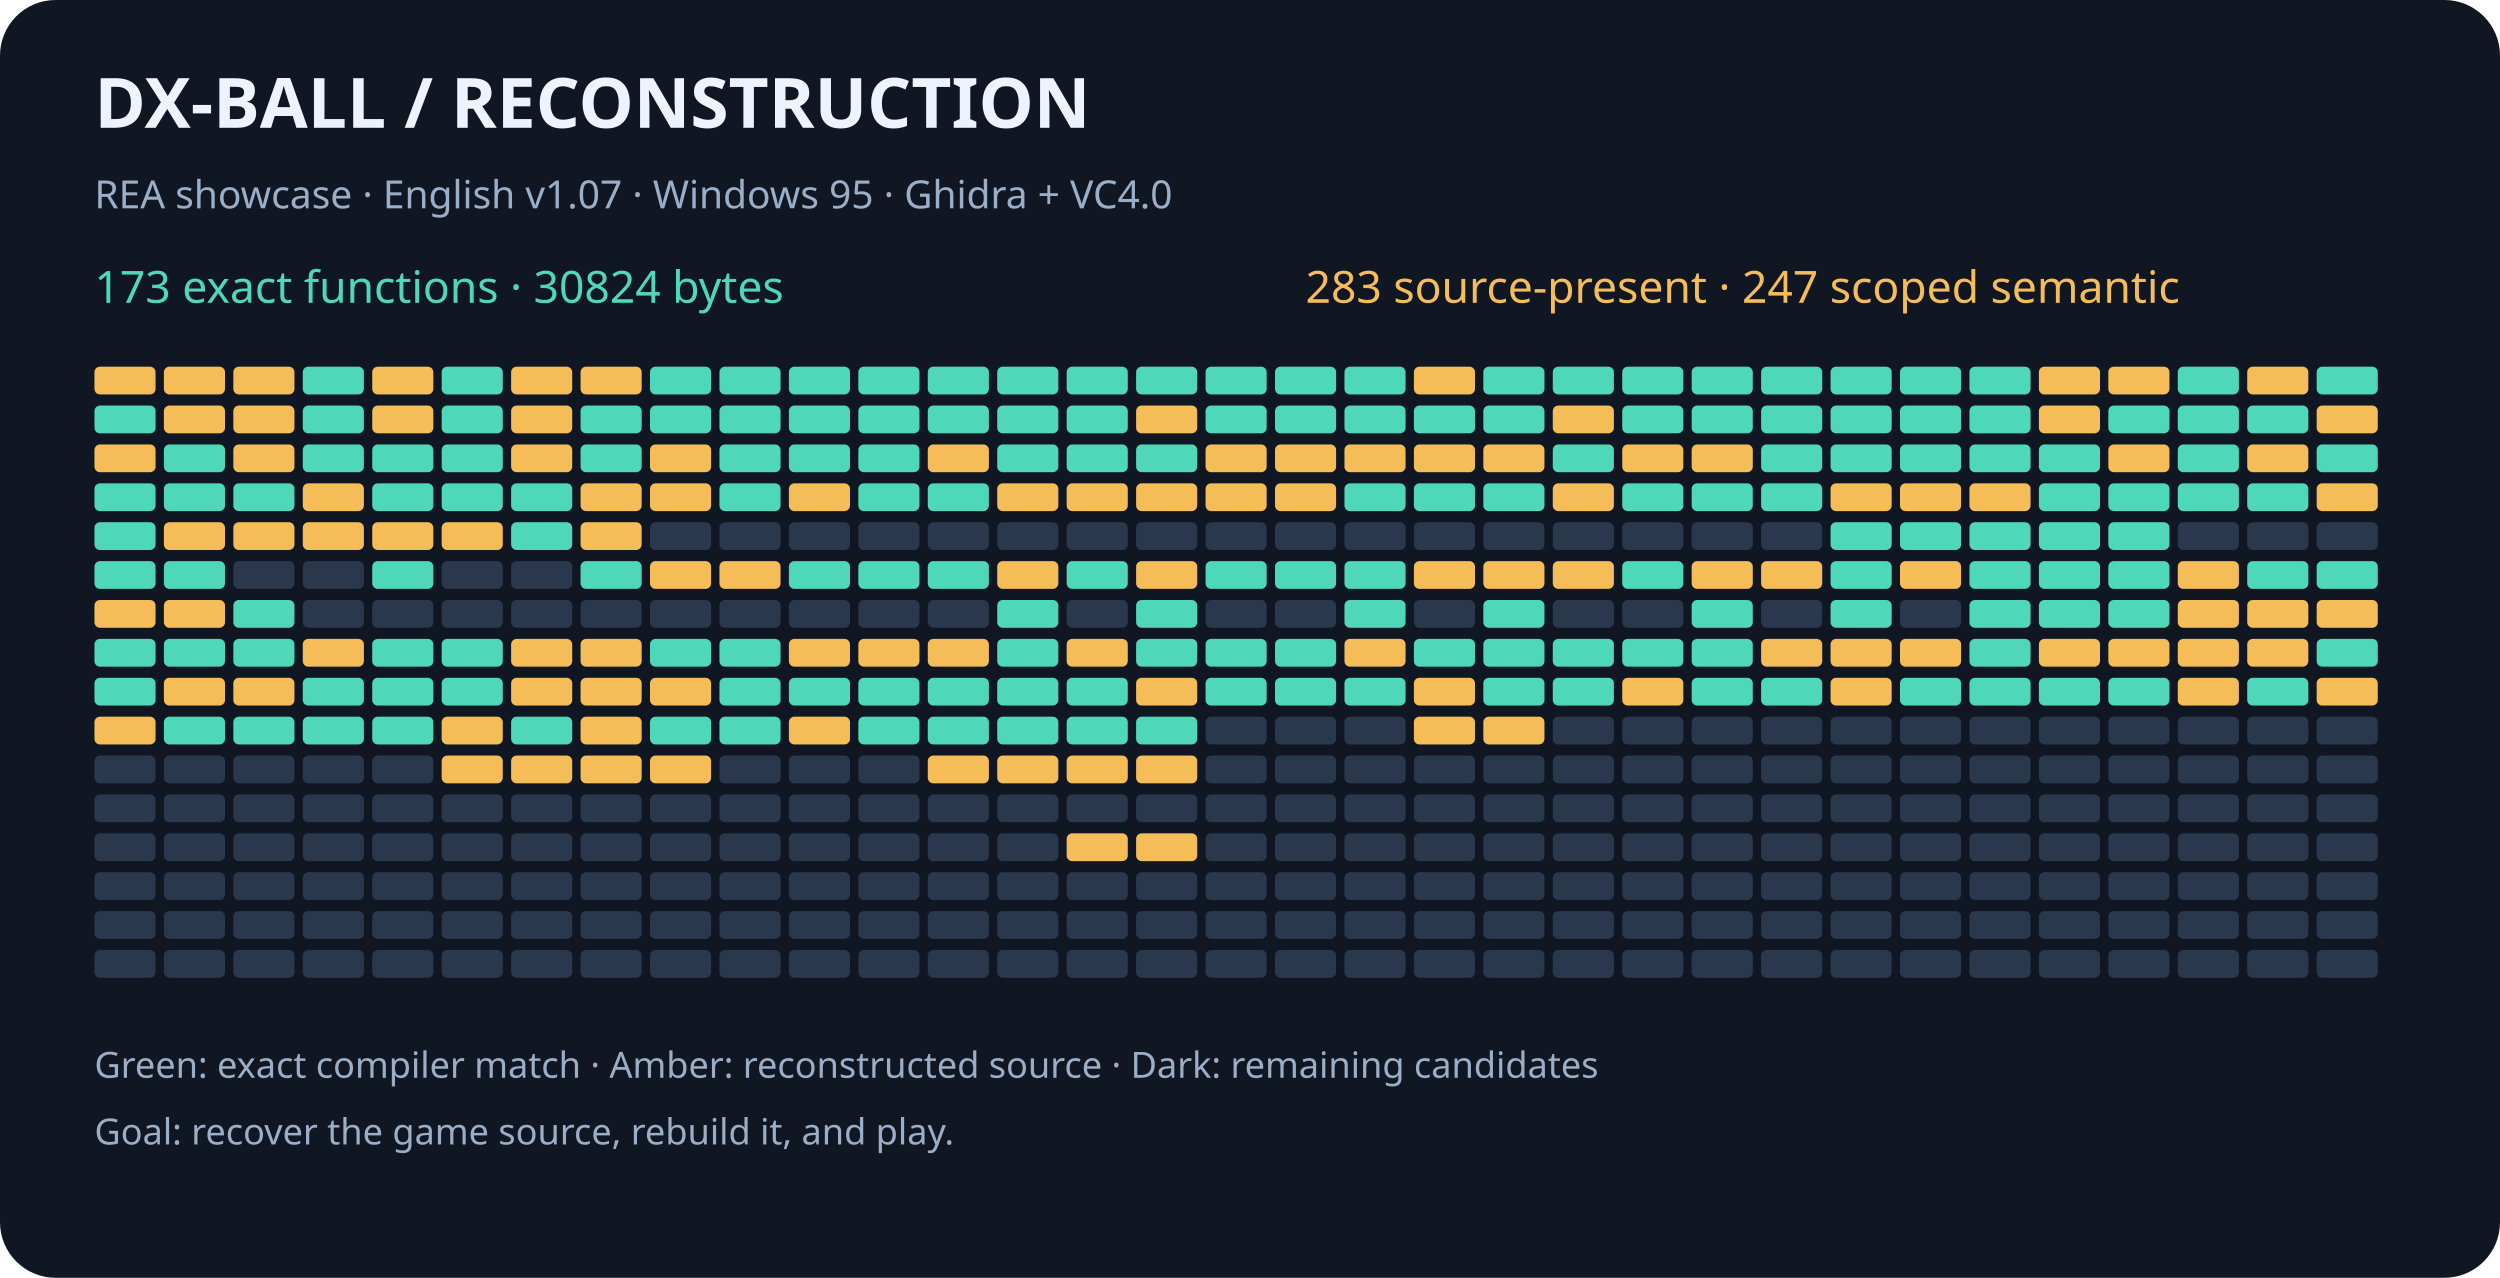
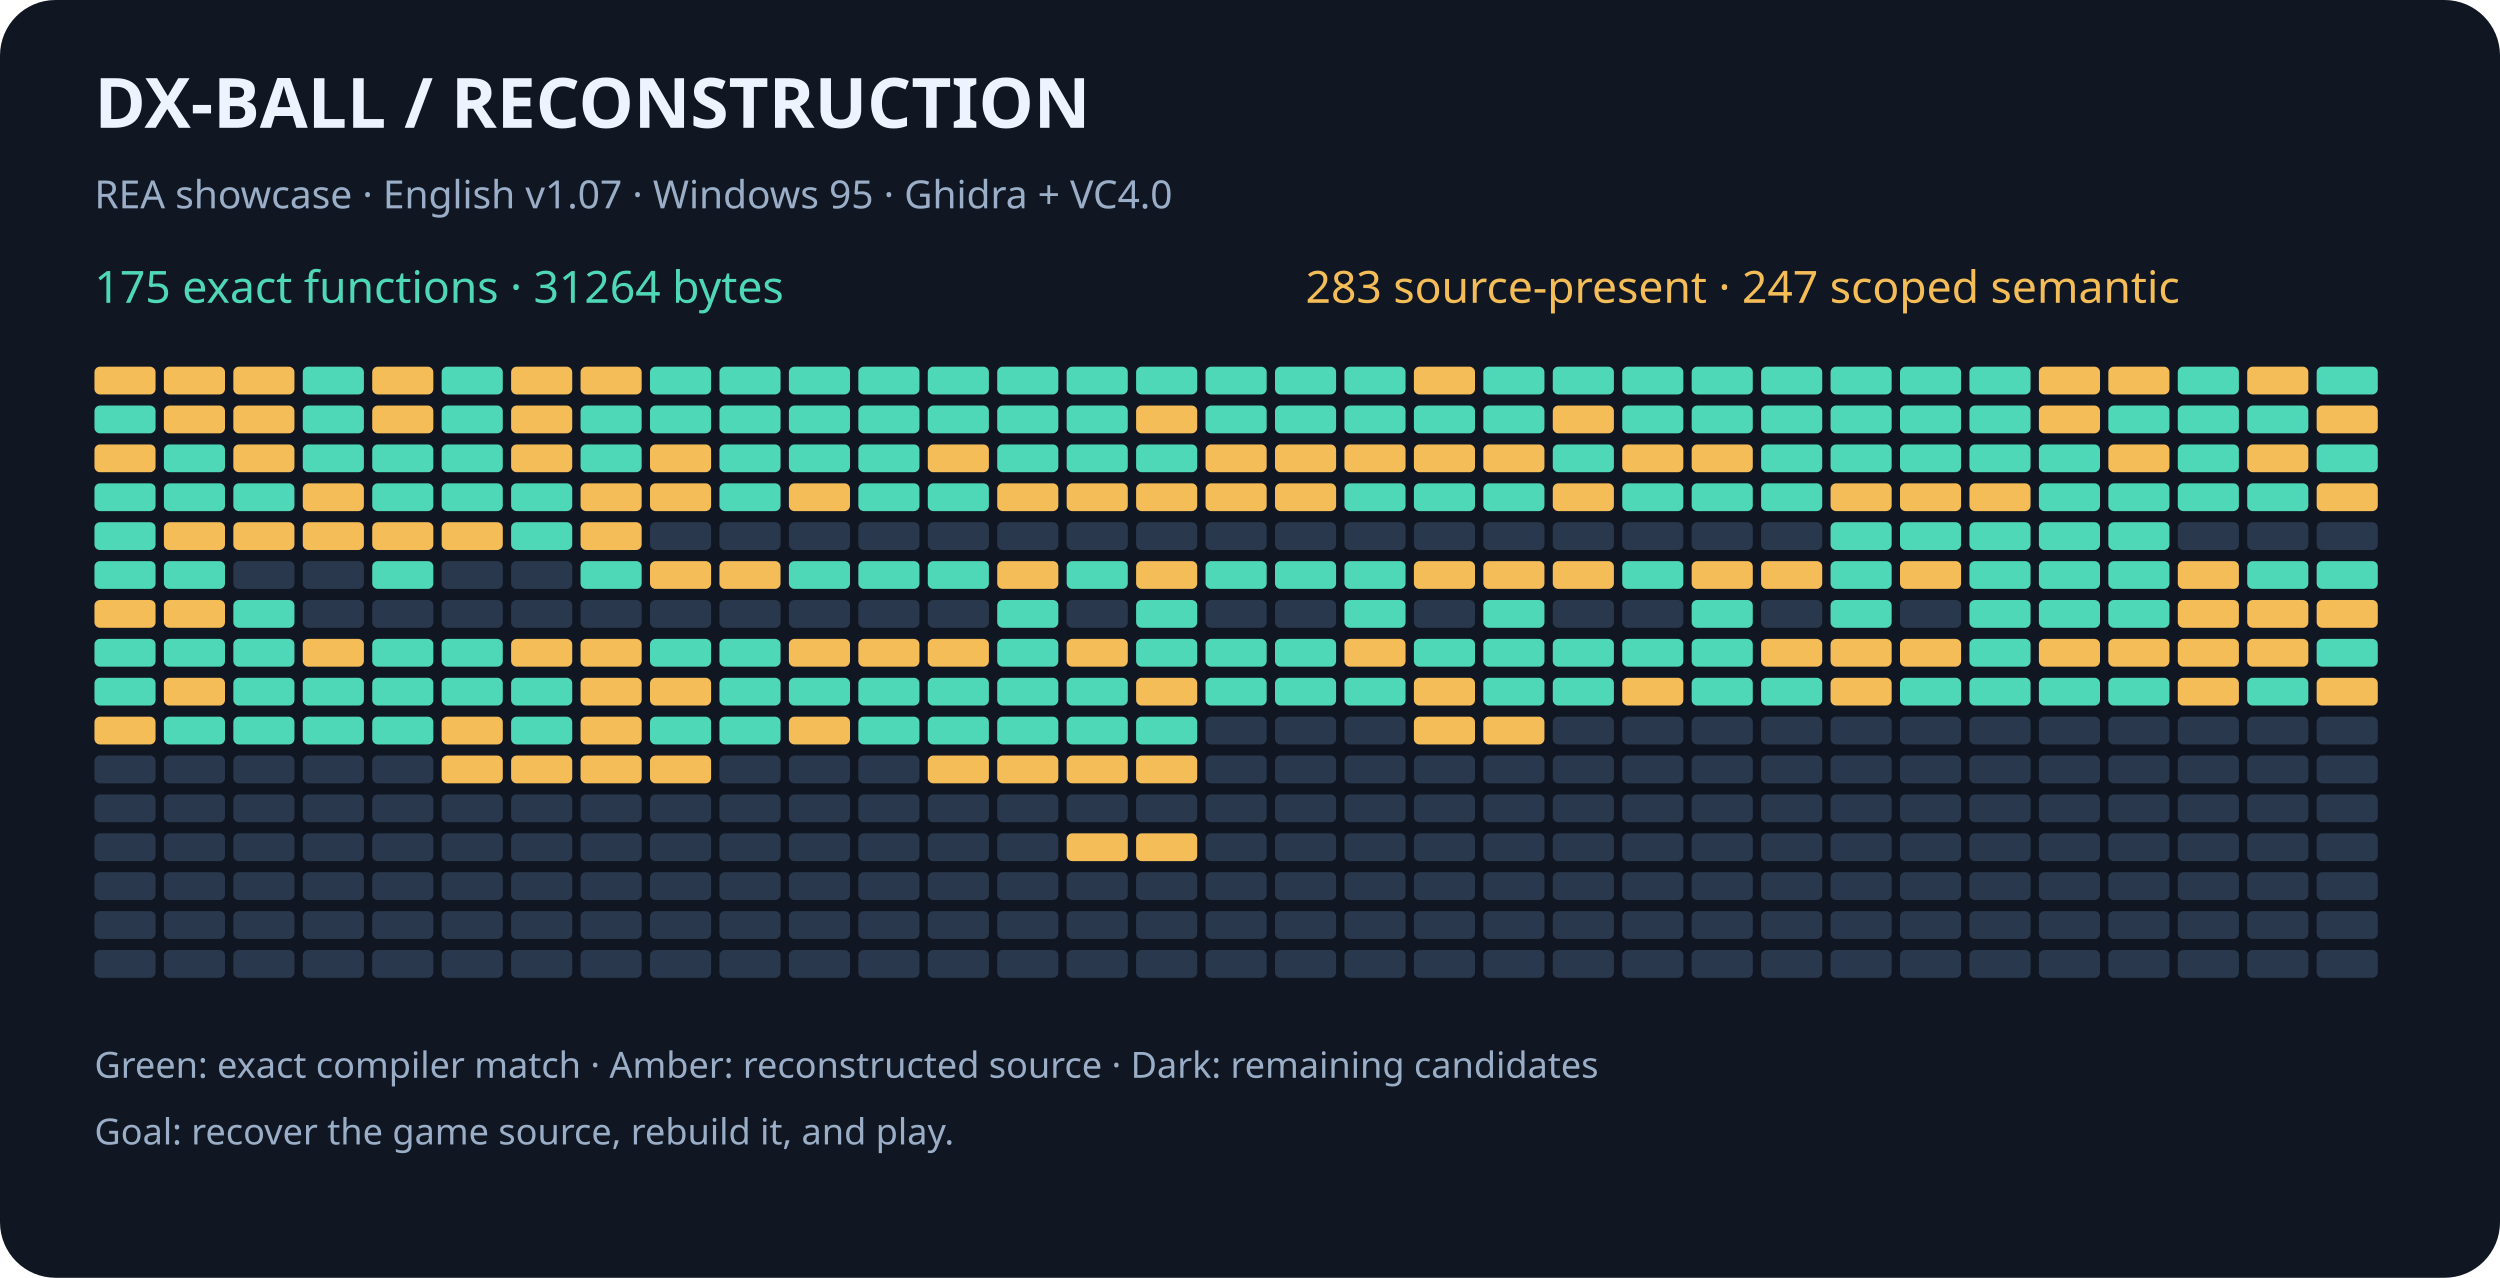
<svg xmlns="http://www.w3.org/2000/svg" width="900" height="460" viewBox="0 0 900 460" role="img" aria-labelledby="title desc">
  <rect width="900" height="460" rx="20" fill="#101722" />
  <g font-family="sans-serif">
    <text x="34" y="46" fill="#eef4ff" font-size="25" font-weight="bold">DX-BALL  /  RECONSTRUCTION</text>
    <text x="34" y="75" fill="#9baec8" font-size="14">REA showcase · English v1.07 · Windows 95 · Ghidra + VC4.0</text>
-     <text x="34" y="109" fill="#4ed8b7" font-size="16">173 exact functions · 30824 bytes</text>
+     <text x="34" y="109" fill="#4ed8b7" font-size="16">175 exact functions · 31264 bytes</text>
    <text x="470" y="109" fill="#f5bd57" font-size="16">283 source-present · 247 scoped semantic</text>
    <rect x="34" y="132" width="22" height="10" rx="2" fill="#f5bd57" />
    <rect x="59" y="132" width="22" height="10" rx="2" fill="#f5bd57" />
    <rect x="84" y="132" width="22" height="10" rx="2" fill="#f5bd57" />
    <rect x="109" y="132" width="22" height="10" rx="2" fill="#4ed8b7" />
    <rect x="134" y="132" width="22" height="10" rx="2" fill="#f5bd57" />
    <rect x="159" y="132" width="22" height="10" rx="2" fill="#4ed8b7" />
    <rect x="184" y="132" width="22" height="10" rx="2" fill="#f5bd57" />
    <rect x="209" y="132" width="22" height="10" rx="2" fill="#f5bd57" />
    <rect x="234" y="132" width="22" height="10" rx="2" fill="#4ed8b7" />
    <rect x="259" y="132" width="22" height="10" rx="2" fill="#4ed8b7" />
    <rect x="284" y="132" width="22" height="10" rx="2" fill="#4ed8b7" />
    <rect x="309" y="132" width="22" height="10" rx="2" fill="#4ed8b7" />
    <rect x="334" y="132" width="22" height="10" rx="2" fill="#4ed8b7" />
    <rect x="359" y="132" width="22" height="10" rx="2" fill="#4ed8b7" />
    <rect x="384" y="132" width="22" height="10" rx="2" fill="#4ed8b7" />
    <rect x="409" y="132" width="22" height="10" rx="2" fill="#4ed8b7" />
    <rect x="434" y="132" width="22" height="10" rx="2" fill="#4ed8b7" />
    <rect x="459" y="132" width="22" height="10" rx="2" fill="#4ed8b7" />
    <rect x="484" y="132" width="22" height="10" rx="2" fill="#4ed8b7" />
    <rect x="509" y="132" width="22" height="10" rx="2" fill="#f5bd57" />
    <rect x="534" y="132" width="22" height="10" rx="2" fill="#4ed8b7" />
    <rect x="559" y="132" width="22" height="10" rx="2" fill="#4ed8b7" />
    <rect x="584" y="132" width="22" height="10" rx="2" fill="#4ed8b7" />
    <rect x="609" y="132" width="22" height="10" rx="2" fill="#4ed8b7" />
    <rect x="634" y="132" width="22" height="10" rx="2" fill="#4ed8b7" />
    <rect x="659" y="132" width="22" height="10" rx="2" fill="#4ed8b7" />
    <rect x="684" y="132" width="22" height="10" rx="2" fill="#4ed8b7" />
    <rect x="709" y="132" width="22" height="10" rx="2" fill="#4ed8b7" />
    <rect x="734" y="132" width="22" height="10" rx="2" fill="#f5bd57" />
    <rect x="759" y="132" width="22" height="10" rx="2" fill="#f5bd57" />
    <rect x="784" y="132" width="22" height="10" rx="2" fill="#4ed8b7" />
    <rect x="809" y="132" width="22" height="10" rx="2" fill="#f5bd57" />
    <rect x="834" y="132" width="22" height="10" rx="2" fill="#4ed8b7" />
    <rect x="34" y="146" width="22" height="10" rx="2" fill="#4ed8b7" />
    <rect x="59" y="146" width="22" height="10" rx="2" fill="#f5bd57" />
    <rect x="84" y="146" width="22" height="10" rx="2" fill="#f5bd57" />
    <rect x="109" y="146" width="22" height="10" rx="2" fill="#4ed8b7" />
    <rect x="134" y="146" width="22" height="10" rx="2" fill="#f5bd57" />
    <rect x="159" y="146" width="22" height="10" rx="2" fill="#4ed8b7" />
    <rect x="184" y="146" width="22" height="10" rx="2" fill="#f5bd57" />
    <rect x="209" y="146" width="22" height="10" rx="2" fill="#4ed8b7" />
    <rect x="234" y="146" width="22" height="10" rx="2" fill="#4ed8b7" />
    <rect x="259" y="146" width="22" height="10" rx="2" fill="#4ed8b7" />
    <rect x="284" y="146" width="22" height="10" rx="2" fill="#4ed8b7" />
    <rect x="309" y="146" width="22" height="10" rx="2" fill="#4ed8b7" />
    <rect x="334" y="146" width="22" height="10" rx="2" fill="#4ed8b7" />
    <rect x="359" y="146" width="22" height="10" rx="2" fill="#4ed8b7" />
    <rect x="384" y="146" width="22" height="10" rx="2" fill="#4ed8b7" />
    <rect x="409" y="146" width="22" height="10" rx="2" fill="#f5bd57" />
    <rect x="434" y="146" width="22" height="10" rx="2" fill="#4ed8b7" />
    <rect x="459" y="146" width="22" height="10" rx="2" fill="#4ed8b7" />
    <rect x="484" y="146" width="22" height="10" rx="2" fill="#4ed8b7" />
    <rect x="509" y="146" width="22" height="10" rx="2" fill="#4ed8b7" />
    <rect x="534" y="146" width="22" height="10" rx="2" fill="#4ed8b7" />
    <rect x="559" y="146" width="22" height="10" rx="2" fill="#f5bd57" />
    <rect x="584" y="146" width="22" height="10" rx="2" fill="#4ed8b7" />
    <rect x="609" y="146" width="22" height="10" rx="2" fill="#4ed8b7" />
    <rect x="634" y="146" width="22" height="10" rx="2" fill="#4ed8b7" />
    <rect x="659" y="146" width="22" height="10" rx="2" fill="#4ed8b7" />
    <rect x="684" y="146" width="22" height="10" rx="2" fill="#4ed8b7" />
    <rect x="709" y="146" width="22" height="10" rx="2" fill="#4ed8b7" />
    <rect x="734" y="146" width="22" height="10" rx="2" fill="#f5bd57" />
    <rect x="759" y="146" width="22" height="10" rx="2" fill="#4ed8b7" />
    <rect x="784" y="146" width="22" height="10" rx="2" fill="#4ed8b7" />
    <rect x="809" y="146" width="22" height="10" rx="2" fill="#4ed8b7" />
    <rect x="834" y="146" width="22" height="10" rx="2" fill="#f5bd57" />
    <rect x="34" y="160" width="22" height="10" rx="2" fill="#f5bd57" />
    <rect x="59" y="160" width="22" height="10" rx="2" fill="#4ed8b7" />
    <rect x="84" y="160" width="22" height="10" rx="2" fill="#f5bd57" />
    <rect x="109" y="160" width="22" height="10" rx="2" fill="#4ed8b7" />
    <rect x="134" y="160" width="22" height="10" rx="2" fill="#4ed8b7" />
    <rect x="159" y="160" width="22" height="10" rx="2" fill="#4ed8b7" />
    <rect x="184" y="160" width="22" height="10" rx="2" fill="#f5bd57" />
    <rect x="209" y="160" width="22" height="10" rx="2" fill="#4ed8b7" />
    <rect x="234" y="160" width="22" height="10" rx="2" fill="#f5bd57" />
    <rect x="259" y="160" width="22" height="10" rx="2" fill="#4ed8b7" />
    <rect x="284" y="160" width="22" height="10" rx="2" fill="#4ed8b7" />
    <rect x="309" y="160" width="22" height="10" rx="2" fill="#4ed8b7" />
    <rect x="334" y="160" width="22" height="10" rx="2" fill="#f5bd57" />
    <rect x="359" y="160" width="22" height="10" rx="2" fill="#4ed8b7" />
    <rect x="384" y="160" width="22" height="10" rx="2" fill="#4ed8b7" />
    <rect x="409" y="160" width="22" height="10" rx="2" fill="#4ed8b7" />
    <rect x="434" y="160" width="22" height="10" rx="2" fill="#f5bd57" />
    <rect x="459" y="160" width="22" height="10" rx="2" fill="#f5bd57" />
    <rect x="484" y="160" width="22" height="10" rx="2" fill="#f5bd57" />
    <rect x="509" y="160" width="22" height="10" rx="2" fill="#f5bd57" />
    <rect x="534" y="160" width="22" height="10" rx="2" fill="#f5bd57" />
    <rect x="559" y="160" width="22" height="10" rx="2" fill="#4ed8b7" />
    <rect x="584" y="160" width="22" height="10" rx="2" fill="#f5bd57" />
    <rect x="609" y="160" width="22" height="10" rx="2" fill="#f5bd57" />
    <rect x="634" y="160" width="22" height="10" rx="2" fill="#4ed8b7" />
    <rect x="659" y="160" width="22" height="10" rx="2" fill="#4ed8b7" />
    <rect x="684" y="160" width="22" height="10" rx="2" fill="#4ed8b7" />
    <rect x="709" y="160" width="22" height="10" rx="2" fill="#4ed8b7" />
    <rect x="734" y="160" width="22" height="10" rx="2" fill="#4ed8b7" />
    <rect x="759" y="160" width="22" height="10" rx="2" fill="#f5bd57" />
    <rect x="784" y="160" width="22" height="10" rx="2" fill="#4ed8b7" />
    <rect x="809" y="160" width="22" height="10" rx="2" fill="#f5bd57" />
    <rect x="834" y="160" width="22" height="10" rx="2" fill="#4ed8b7" />
    <rect x="34" y="174" width="22" height="10" rx="2" fill="#4ed8b7" />
    <rect x="59" y="174" width="22" height="10" rx="2" fill="#4ed8b7" />
    <rect x="84" y="174" width="22" height="10" rx="2" fill="#4ed8b7" />
    <rect x="109" y="174" width="22" height="10" rx="2" fill="#f5bd57" />
    <rect x="134" y="174" width="22" height="10" rx="2" fill="#4ed8b7" />
    <rect x="159" y="174" width="22" height="10" rx="2" fill="#4ed8b7" />
    <rect x="184" y="174" width="22" height="10" rx="2" fill="#4ed8b7" />
    <rect x="209" y="174" width="22" height="10" rx="2" fill="#f5bd57" />
    <rect x="234" y="174" width="22" height="10" rx="2" fill="#f5bd57" />
    <rect x="259" y="174" width="22" height="10" rx="2" fill="#4ed8b7" />
    <rect x="284" y="174" width="22" height="10" rx="2" fill="#f5bd57" />
    <rect x="309" y="174" width="22" height="10" rx="2" fill="#4ed8b7" />
    <rect x="334" y="174" width="22" height="10" rx="2" fill="#4ed8b7" />
    <rect x="359" y="174" width="22" height="10" rx="2" fill="#f5bd57" />
    <rect x="384" y="174" width="22" height="10" rx="2" fill="#f5bd57" />
    <rect x="409" y="174" width="22" height="10" rx="2" fill="#f5bd57" />
    <rect x="434" y="174" width="22" height="10" rx="2" fill="#f5bd57" />
    <rect x="459" y="174" width="22" height="10" rx="2" fill="#f5bd57" />
    <rect x="484" y="174" width="22" height="10" rx="2" fill="#4ed8b7" />
    <rect x="509" y="174" width="22" height="10" rx="2" fill="#4ed8b7" />
    <rect x="534" y="174" width="22" height="10" rx="2" fill="#4ed8b7" />
    <rect x="559" y="174" width="22" height="10" rx="2" fill="#f5bd57" />
    <rect x="584" y="174" width="22" height="10" rx="2" fill="#4ed8b7" />
    <rect x="609" y="174" width="22" height="10" rx="2" fill="#4ed8b7" />
    <rect x="634" y="174" width="22" height="10" rx="2" fill="#4ed8b7" />
    <rect x="659" y="174" width="22" height="10" rx="2" fill="#f5bd57" />
    <rect x="684" y="174" width="22" height="10" rx="2" fill="#f5bd57" />
    <rect x="709" y="174" width="22" height="10" rx="2" fill="#f5bd57" />
    <rect x="734" y="174" width="22" height="10" rx="2" fill="#4ed8b7" />
    <rect x="759" y="174" width="22" height="10" rx="2" fill="#4ed8b7" />
    <rect x="784" y="174" width="22" height="10" rx="2" fill="#4ed8b7" />
    <rect x="809" y="174" width="22" height="10" rx="2" fill="#4ed8b7" />
    <rect x="834" y="174" width="22" height="10" rx="2" fill="#f5bd57" />
    <rect x="34" y="188" width="22" height="10" rx="2" fill="#4ed8b7" />
    <rect x="59" y="188" width="22" height="10" rx="2" fill="#f5bd57" />
    <rect x="84" y="188" width="22" height="10" rx="2" fill="#f5bd57" />
    <rect x="109" y="188" width="22" height="10" rx="2" fill="#f5bd57" />
    <rect x="134" y="188" width="22" height="10" rx="2" fill="#f5bd57" />
    <rect x="159" y="188" width="22" height="10" rx="2" fill="#f5bd57" />
    <rect x="184" y="188" width="22" height="10" rx="2" fill="#4ed8b7" />
    <rect x="209" y="188" width="22" height="10" rx="2" fill="#f5bd57" />
    <rect x="234" y="188" width="22" height="10" rx="2" fill="#29384c" />
    <rect x="259" y="188" width="22" height="10" rx="2" fill="#29384c" />
    <rect x="284" y="188" width="22" height="10" rx="2" fill="#29384c" />
    <rect x="309" y="188" width="22" height="10" rx="2" fill="#29384c" />
    <rect x="334" y="188" width="22" height="10" rx="2" fill="#29384c" />
    <rect x="359" y="188" width="22" height="10" rx="2" fill="#29384c" />
    <rect x="384" y="188" width="22" height="10" rx="2" fill="#29384c" />
    <rect x="409" y="188" width="22" height="10" rx="2" fill="#29384c" />
    <rect x="434" y="188" width="22" height="10" rx="2" fill="#29384c" />
    <rect x="459" y="188" width="22" height="10" rx="2" fill="#29384c" />
    <rect x="484" y="188" width="22" height="10" rx="2" fill="#29384c" />
    <rect x="509" y="188" width="22" height="10" rx="2" fill="#29384c" />
    <rect x="534" y="188" width="22" height="10" rx="2" fill="#29384c" />
    <rect x="559" y="188" width="22" height="10" rx="2" fill="#29384c" />
    <rect x="584" y="188" width="22" height="10" rx="2" fill="#29384c" />
    <rect x="609" y="188" width="22" height="10" rx="2" fill="#29384c" />
    <rect x="634" y="188" width="22" height="10" rx="2" fill="#29384c" />
    <rect x="659" y="188" width="22" height="10" rx="2" fill="#4ed8b7" />
    <rect x="684" y="188" width="22" height="10" rx="2" fill="#4ed8b7" />
    <rect x="709" y="188" width="22" height="10" rx="2" fill="#4ed8b7" />
    <rect x="734" y="188" width="22" height="10" rx="2" fill="#4ed8b7" />
    <rect x="759" y="188" width="22" height="10" rx="2" fill="#4ed8b7" />
    <rect x="784" y="188" width="22" height="10" rx="2" fill="#29384c" />
    <rect x="809" y="188" width="22" height="10" rx="2" fill="#29384c" />
    <rect x="834" y="188" width="22" height="10" rx="2" fill="#29384c" />
    <rect x="34" y="202" width="22" height="10" rx="2" fill="#4ed8b7" />
    <rect x="59" y="202" width="22" height="10" rx="2" fill="#4ed8b7" />
    <rect x="84" y="202" width="22" height="10" rx="2" fill="#29384c" />
    <rect x="109" y="202" width="22" height="10" rx="2" fill="#29384c" />
    <rect x="134" y="202" width="22" height="10" rx="2" fill="#4ed8b7" />
    <rect x="159" y="202" width="22" height="10" rx="2" fill="#29384c" />
    <rect x="184" y="202" width="22" height="10" rx="2" fill="#29384c" />
    <rect x="209" y="202" width="22" height="10" rx="2" fill="#4ed8b7" />
    <rect x="234" y="202" width="22" height="10" rx="2" fill="#f5bd57" />
    <rect x="259" y="202" width="22" height="10" rx="2" fill="#f5bd57" />
    <rect x="284" y="202" width="22" height="10" rx="2" fill="#4ed8b7" />
    <rect x="309" y="202" width="22" height="10" rx="2" fill="#4ed8b7" />
    <rect x="334" y="202" width="22" height="10" rx="2" fill="#4ed8b7" />
    <rect x="359" y="202" width="22" height="10" rx="2" fill="#f5bd57" />
    <rect x="384" y="202" width="22" height="10" rx="2" fill="#4ed8b7" />
    <rect x="409" y="202" width="22" height="10" rx="2" fill="#f5bd57" />
    <rect x="434" y="202" width="22" height="10" rx="2" fill="#4ed8b7" />
    <rect x="459" y="202" width="22" height="10" rx="2" fill="#4ed8b7" />
    <rect x="484" y="202" width="22" height="10" rx="2" fill="#4ed8b7" />
    <rect x="509" y="202" width="22" height="10" rx="2" fill="#f5bd57" />
    <rect x="534" y="202" width="22" height="10" rx="2" fill="#f5bd57" />
    <rect x="559" y="202" width="22" height="10" rx="2" fill="#f5bd57" />
    <rect x="584" y="202" width="22" height="10" rx="2" fill="#4ed8b7" />
    <rect x="609" y="202" width="22" height="10" rx="2" fill="#f5bd57" />
    <rect x="634" y="202" width="22" height="10" rx="2" fill="#f5bd57" />
    <rect x="659" y="202" width="22" height="10" rx="2" fill="#4ed8b7" />
    <rect x="684" y="202" width="22" height="10" rx="2" fill="#f5bd57" />
    <rect x="709" y="202" width="22" height="10" rx="2" fill="#4ed8b7" />
    <rect x="734" y="202" width="22" height="10" rx="2" fill="#4ed8b7" />
    <rect x="759" y="202" width="22" height="10" rx="2" fill="#4ed8b7" />
    <rect x="784" y="202" width="22" height="10" rx="2" fill="#f5bd57" />
    <rect x="809" y="202" width="22" height="10" rx="2" fill="#4ed8b7" />
    <rect x="834" y="202" width="22" height="10" rx="2" fill="#4ed8b7" />
    <rect x="34" y="216" width="22" height="10" rx="2" fill="#f5bd57" />
    <rect x="59" y="216" width="22" height="10" rx="2" fill="#f5bd57" />
    <rect x="84" y="216" width="22" height="10" rx="2" fill="#4ed8b7" />
    <rect x="109" y="216" width="22" height="10" rx="2" fill="#29384c" />
    <rect x="134" y="216" width="22" height="10" rx="2" fill="#29384c" />
    <rect x="159" y="216" width="22" height="10" rx="2" fill="#29384c" />
    <rect x="184" y="216" width="22" height="10" rx="2" fill="#29384c" />
    <rect x="209" y="216" width="22" height="10" rx="2" fill="#29384c" />
    <rect x="234" y="216" width="22" height="10" rx="2" fill="#29384c" />
    <rect x="259" y="216" width="22" height="10" rx="2" fill="#29384c" />
    <rect x="284" y="216" width="22" height="10" rx="2" fill="#29384c" />
    <rect x="309" y="216" width="22" height="10" rx="2" fill="#29384c" />
    <rect x="334" y="216" width="22" height="10" rx="2" fill="#29384c" />
    <rect x="359" y="216" width="22" height="10" rx="2" fill="#4ed8b7" />
    <rect x="384" y="216" width="22" height="10" rx="2" fill="#29384c" />
    <rect x="409" y="216" width="22" height="10" rx="2" fill="#4ed8b7" />
    <rect x="434" y="216" width="22" height="10" rx="2" fill="#29384c" />
    <rect x="459" y="216" width="22" height="10" rx="2" fill="#29384c" />
    <rect x="484" y="216" width="22" height="10" rx="2" fill="#4ed8b7" />
    <rect x="509" y="216" width="22" height="10" rx="2" fill="#29384c" />
    <rect x="534" y="216" width="22" height="10" rx="2" fill="#4ed8b7" />
    <rect x="559" y="216" width="22" height="10" rx="2" fill="#29384c" />
    <rect x="584" y="216" width="22" height="10" rx="2" fill="#29384c" />
    <rect x="609" y="216" width="22" height="10" rx="2" fill="#4ed8b7" />
    <rect x="634" y="216" width="22" height="10" rx="2" fill="#29384c" />
    <rect x="659" y="216" width="22" height="10" rx="2" fill="#4ed8b7" />
    <rect x="684" y="216" width="22" height="10" rx="2" fill="#29384c" />
    <rect x="709" y="216" width="22" height="10" rx="2" fill="#4ed8b7" />
    <rect x="734" y="216" width="22" height="10" rx="2" fill="#4ed8b7" />
    <rect x="759" y="216" width="22" height="10" rx="2" fill="#4ed8b7" />
    <rect x="784" y="216" width="22" height="10" rx="2" fill="#f5bd57" />
    <rect x="809" y="216" width="22" height="10" rx="2" fill="#f5bd57" />
    <rect x="834" y="216" width="22" height="10" rx="2" fill="#f5bd57" />
    <rect x="34" y="230" width="22" height="10" rx="2" fill="#4ed8b7" />
    <rect x="59" y="230" width="22" height="10" rx="2" fill="#4ed8b7" />
    <rect x="84" y="230" width="22" height="10" rx="2" fill="#4ed8b7" />
    <rect x="109" y="230" width="22" height="10" rx="2" fill="#f5bd57" />
    <rect x="134" y="230" width="22" height="10" rx="2" fill="#4ed8b7" />
    <rect x="159" y="230" width="22" height="10" rx="2" fill="#4ed8b7" />
    <rect x="184" y="230" width="22" height="10" rx="2" fill="#f5bd57" />
    <rect x="209" y="230" width="22" height="10" rx="2" fill="#f5bd57" />
    <rect x="234" y="230" width="22" height="10" rx="2" fill="#4ed8b7" />
    <rect x="259" y="230" width="22" height="10" rx="2" fill="#4ed8b7" />
    <rect x="284" y="230" width="22" height="10" rx="2" fill="#f5bd57" />
    <rect x="309" y="230" width="22" height="10" rx="2" fill="#f5bd57" />
    <rect x="334" y="230" width="22" height="10" rx="2" fill="#f5bd57" />
    <rect x="359" y="230" width="22" height="10" rx="2" fill="#4ed8b7" />
    <rect x="384" y="230" width="22" height="10" rx="2" fill="#f5bd57" />
    <rect x="409" y="230" width="22" height="10" rx="2" fill="#4ed8b7" />
    <rect x="434" y="230" width="22" height="10" rx="2" fill="#4ed8b7" />
    <rect x="459" y="230" width="22" height="10" rx="2" fill="#4ed8b7" />
    <rect x="484" y="230" width="22" height="10" rx="2" fill="#f5bd57" />
    <rect x="509" y="230" width="22" height="10" rx="2" fill="#4ed8b7" />
    <rect x="534" y="230" width="22" height="10" rx="2" fill="#4ed8b7" />
    <rect x="559" y="230" width="22" height="10" rx="2" fill="#4ed8b7" />
    <rect x="584" y="230" width="22" height="10" rx="2" fill="#4ed8b7" />
    <rect x="609" y="230" width="22" height="10" rx="2" fill="#4ed8b7" />
    <rect x="634" y="230" width="22" height="10" rx="2" fill="#f5bd57" />
    <rect x="659" y="230" width="22" height="10" rx="2" fill="#f5bd57" />
    <rect x="684" y="230" width="22" height="10" rx="2" fill="#f5bd57" />
    <rect x="709" y="230" width="22" height="10" rx="2" fill="#4ed8b7" />
    <rect x="734" y="230" width="22" height="10" rx="2" fill="#f5bd57" />
    <rect x="759" y="230" width="22" height="10" rx="2" fill="#f5bd57" />
    <rect x="784" y="230" width="22" height="10" rx="2" fill="#f5bd57" />
    <rect x="809" y="230" width="22" height="10" rx="2" fill="#f5bd57" />
    <rect x="834" y="230" width="22" height="10" rx="2" fill="#4ed8b7" />
    <rect x="34" y="244" width="22" height="10" rx="2" fill="#4ed8b7" />
    <rect x="59" y="244" width="22" height="10" rx="2" fill="#f5bd57" />
-     <rect x="84" y="244" width="22" height="10" rx="2" fill="#f5bd57" />
+     <rect x="84" y="244" width="22" height="10" rx="2" fill="#4ed8b7" />
    <rect x="109" y="244" width="22" height="10" rx="2" fill="#4ed8b7" />
    <rect x="134" y="244" width="22" height="10" rx="2" fill="#4ed8b7" />
    <rect x="159" y="244" width="22" height="10" rx="2" fill="#4ed8b7" />
-     <rect x="184" y="244" width="22" height="10" rx="2" fill="#f5bd57" />
+     <rect x="184" y="244" width="22" height="10" rx="2" fill="#4ed8b7" />
    <rect x="209" y="244" width="22" height="10" rx="2" fill="#f5bd57" />
    <rect x="234" y="244" width="22" height="10" rx="2" fill="#f5bd57" />
    <rect x="259" y="244" width="22" height="10" rx="2" fill="#4ed8b7" />
    <rect x="284" y="244" width="22" height="10" rx="2" fill="#4ed8b7" />
    <rect x="309" y="244" width="22" height="10" rx="2" fill="#4ed8b7" />
    <rect x="334" y="244" width="22" height="10" rx="2" fill="#4ed8b7" />
    <rect x="359" y="244" width="22" height="10" rx="2" fill="#4ed8b7" />
    <rect x="384" y="244" width="22" height="10" rx="2" fill="#4ed8b7" />
    <rect x="409" y="244" width="22" height="10" rx="2" fill="#f5bd57" />
    <rect x="434" y="244" width="22" height="10" rx="2" fill="#4ed8b7" />
    <rect x="459" y="244" width="22" height="10" rx="2" fill="#4ed8b7" />
    <rect x="484" y="244" width="22" height="10" rx="2" fill="#4ed8b7" />
    <rect x="509" y="244" width="22" height="10" rx="2" fill="#f5bd57" />
    <rect x="534" y="244" width="22" height="10" rx="2" fill="#4ed8b7" />
    <rect x="559" y="244" width="22" height="10" rx="2" fill="#4ed8b7" />
    <rect x="584" y="244" width="22" height="10" rx="2" fill="#f5bd57" />
    <rect x="609" y="244" width="22" height="10" rx="2" fill="#4ed8b7" />
    <rect x="634" y="244" width="22" height="10" rx="2" fill="#4ed8b7" />
    <rect x="659" y="244" width="22" height="10" rx="2" fill="#f5bd57" />
    <rect x="684" y="244" width="22" height="10" rx="2" fill="#4ed8b7" />
    <rect x="709" y="244" width="22" height="10" rx="2" fill="#4ed8b7" />
    <rect x="734" y="244" width="22" height="10" rx="2" fill="#4ed8b7" />
    <rect x="759" y="244" width="22" height="10" rx="2" fill="#4ed8b7" />
    <rect x="784" y="244" width="22" height="10" rx="2" fill="#f5bd57" />
    <rect x="809" y="244" width="22" height="10" rx="2" fill="#4ed8b7" />
    <rect x="834" y="244" width="22" height="10" rx="2" fill="#f5bd57" />
    <rect x="34" y="258" width="22" height="10" rx="2" fill="#f5bd57" />
    <rect x="59" y="258" width="22" height="10" rx="2" fill="#4ed8b7" />
    <rect x="84" y="258" width="22" height="10" rx="2" fill="#4ed8b7" />
    <rect x="109" y="258" width="22" height="10" rx="2" fill="#4ed8b7" />
    <rect x="134" y="258" width="22" height="10" rx="2" fill="#4ed8b7" />
    <rect x="159" y="258" width="22" height="10" rx="2" fill="#f5bd57" />
    <rect x="184" y="258" width="22" height="10" rx="2" fill="#4ed8b7" />
    <rect x="209" y="258" width="22" height="10" rx="2" fill="#f5bd57" />
    <rect x="234" y="258" width="22" height="10" rx="2" fill="#4ed8b7" />
    <rect x="259" y="258" width="22" height="10" rx="2" fill="#4ed8b7" />
    <rect x="284" y="258" width="22" height="10" rx="2" fill="#f5bd57" />
    <rect x="309" y="258" width="22" height="10" rx="2" fill="#4ed8b7" />
    <rect x="334" y="258" width="22" height="10" rx="2" fill="#4ed8b7" />
    <rect x="359" y="258" width="22" height="10" rx="2" fill="#4ed8b7" />
    <rect x="384" y="258" width="22" height="10" rx="2" fill="#4ed8b7" />
    <rect x="409" y="258" width="22" height="10" rx="2" fill="#4ed8b7" />
    <rect x="434" y="258" width="22" height="10" rx="2" fill="#29384c" />
    <rect x="459" y="258" width="22" height="10" rx="2" fill="#29384c" />
    <rect x="484" y="258" width="22" height="10" rx="2" fill="#29384c" />
    <rect x="509" y="258" width="22" height="10" rx="2" fill="#f5bd57" />
    <rect x="534" y="258" width="22" height="10" rx="2" fill="#f5bd57" />
    <rect x="559" y="258" width="22" height="10" rx="2" fill="#29384c" />
    <rect x="584" y="258" width="22" height="10" rx="2" fill="#29384c" />
    <rect x="609" y="258" width="22" height="10" rx="2" fill="#29384c" />
    <rect x="634" y="258" width="22" height="10" rx="2" fill="#29384c" />
    <rect x="659" y="258" width="22" height="10" rx="2" fill="#29384c" />
    <rect x="684" y="258" width="22" height="10" rx="2" fill="#29384c" />
    <rect x="709" y="258" width="22" height="10" rx="2" fill="#29384c" />
    <rect x="734" y="258" width="22" height="10" rx="2" fill="#29384c" />
    <rect x="759" y="258" width="22" height="10" rx="2" fill="#29384c" />
    <rect x="784" y="258" width="22" height="10" rx="2" fill="#29384c" />
    <rect x="809" y="258" width="22" height="10" rx="2" fill="#29384c" />
    <rect x="834" y="258" width="22" height="10" rx="2" fill="#29384c" />
    <rect x="34" y="272" width="22" height="10" rx="2" fill="#29384c" />
    <rect x="59" y="272" width="22" height="10" rx="2" fill="#29384c" />
    <rect x="84" y="272" width="22" height="10" rx="2" fill="#29384c" />
    <rect x="109" y="272" width="22" height="10" rx="2" fill="#29384c" />
    <rect x="134" y="272" width="22" height="10" rx="2" fill="#29384c" />
    <rect x="159" y="272" width="22" height="10" rx="2" fill="#f5bd57" />
    <rect x="184" y="272" width="22" height="10" rx="2" fill="#f5bd57" />
    <rect x="209" y="272" width="22" height="10" rx="2" fill="#f5bd57" />
    <rect x="234" y="272" width="22" height="10" rx="2" fill="#f5bd57" />
    <rect x="259" y="272" width="22" height="10" rx="2" fill="#29384c" />
    <rect x="284" y="272" width="22" height="10" rx="2" fill="#29384c" />
    <rect x="309" y="272" width="22" height="10" rx="2" fill="#29384c" />
    <rect x="334" y="272" width="22" height="10" rx="2" fill="#f5bd57" />
    <rect x="359" y="272" width="22" height="10" rx="2" fill="#f5bd57" />
    <rect x="384" y="272" width="22" height="10" rx="2" fill="#f5bd57" />
    <rect x="409" y="272" width="22" height="10" rx="2" fill="#f5bd57" />
    <rect x="434" y="272" width="22" height="10" rx="2" fill="#29384c" />
    <rect x="459" y="272" width="22" height="10" rx="2" fill="#29384c" />
    <rect x="484" y="272" width="22" height="10" rx="2" fill="#29384c" />
    <rect x="509" y="272" width="22" height="10" rx="2" fill="#29384c" />
    <rect x="534" y="272" width="22" height="10" rx="2" fill="#29384c" />
    <rect x="559" y="272" width="22" height="10" rx="2" fill="#29384c" />
    <rect x="584" y="272" width="22" height="10" rx="2" fill="#29384c" />
    <rect x="609" y="272" width="22" height="10" rx="2" fill="#29384c" />
    <rect x="634" y="272" width="22" height="10" rx="2" fill="#29384c" />
    <rect x="659" y="272" width="22" height="10" rx="2" fill="#29384c" />
    <rect x="684" y="272" width="22" height="10" rx="2" fill="#29384c" />
    <rect x="709" y="272" width="22" height="10" rx="2" fill="#29384c" />
    <rect x="734" y="272" width="22" height="10" rx="2" fill="#29384c" />
    <rect x="759" y="272" width="22" height="10" rx="2" fill="#29384c" />
    <rect x="784" y="272" width="22" height="10" rx="2" fill="#29384c" />
    <rect x="809" y="272" width="22" height="10" rx="2" fill="#29384c" />
    <rect x="834" y="272" width="22" height="10" rx="2" fill="#29384c" />
    <rect x="34" y="286" width="22" height="10" rx="2" fill="#29384c" />
    <rect x="59" y="286" width="22" height="10" rx="2" fill="#29384c" />
    <rect x="84" y="286" width="22" height="10" rx="2" fill="#29384c" />
    <rect x="109" y="286" width="22" height="10" rx="2" fill="#29384c" />
    <rect x="134" y="286" width="22" height="10" rx="2" fill="#29384c" />
    <rect x="159" y="286" width="22" height="10" rx="2" fill="#29384c" />
    <rect x="184" y="286" width="22" height="10" rx="2" fill="#29384c" />
    <rect x="209" y="286" width="22" height="10" rx="2" fill="#29384c" />
    <rect x="234" y="286" width="22" height="10" rx="2" fill="#29384c" />
    <rect x="259" y="286" width="22" height="10" rx="2" fill="#29384c" />
    <rect x="284" y="286" width="22" height="10" rx="2" fill="#29384c" />
    <rect x="309" y="286" width="22" height="10" rx="2" fill="#29384c" />
    <rect x="334" y="286" width="22" height="10" rx="2" fill="#29384c" />
    <rect x="359" y="286" width="22" height="10" rx="2" fill="#29384c" />
    <rect x="384" y="286" width="22" height="10" rx="2" fill="#29384c" />
    <rect x="409" y="286" width="22" height="10" rx="2" fill="#29384c" />
    <rect x="434" y="286" width="22" height="10" rx="2" fill="#29384c" />
    <rect x="459" y="286" width="22" height="10" rx="2" fill="#29384c" />
    <rect x="484" y="286" width="22" height="10" rx="2" fill="#29384c" />
    <rect x="509" y="286" width="22" height="10" rx="2" fill="#29384c" />
    <rect x="534" y="286" width="22" height="10" rx="2" fill="#29384c" />
    <rect x="559" y="286" width="22" height="10" rx="2" fill="#29384c" />
    <rect x="584" y="286" width="22" height="10" rx="2" fill="#29384c" />
    <rect x="609" y="286" width="22" height="10" rx="2" fill="#29384c" />
    <rect x="634" y="286" width="22" height="10" rx="2" fill="#29384c" />
    <rect x="659" y="286" width="22" height="10" rx="2" fill="#29384c" />
    <rect x="684" y="286" width="22" height="10" rx="2" fill="#29384c" />
    <rect x="709" y="286" width="22" height="10" rx="2" fill="#29384c" />
    <rect x="734" y="286" width="22" height="10" rx="2" fill="#29384c" />
    <rect x="759" y="286" width="22" height="10" rx="2" fill="#29384c" />
    <rect x="784" y="286" width="22" height="10" rx="2" fill="#29384c" />
    <rect x="809" y="286" width="22" height="10" rx="2" fill="#29384c" />
    <rect x="834" y="286" width="22" height="10" rx="2" fill="#29384c" />
    <rect x="34" y="300" width="22" height="10" rx="2" fill="#29384c" />
    <rect x="59" y="300" width="22" height="10" rx="2" fill="#29384c" />
    <rect x="84" y="300" width="22" height="10" rx="2" fill="#29384c" />
    <rect x="109" y="300" width="22" height="10" rx="2" fill="#29384c" />
    <rect x="134" y="300" width="22" height="10" rx="2" fill="#29384c" />
    <rect x="159" y="300" width="22" height="10" rx="2" fill="#29384c" />
    <rect x="184" y="300" width="22" height="10" rx="2" fill="#29384c" />
    <rect x="209" y="300" width="22" height="10" rx="2" fill="#29384c" />
    <rect x="234" y="300" width="22" height="10" rx="2" fill="#29384c" />
    <rect x="259" y="300" width="22" height="10" rx="2" fill="#29384c" />
    <rect x="284" y="300" width="22" height="10" rx="2" fill="#29384c" />
    <rect x="309" y="300" width="22" height="10" rx="2" fill="#29384c" />
    <rect x="334" y="300" width="22" height="10" rx="2" fill="#29384c" />
    <rect x="359" y="300" width="22" height="10" rx="2" fill="#29384c" />
    <rect x="384" y="300" width="22" height="10" rx="2" fill="#f5bd57" />
    <rect x="409" y="300" width="22" height="10" rx="2" fill="#f5bd57" />
    <rect x="434" y="300" width="22" height="10" rx="2" fill="#29384c" />
    <rect x="459" y="300" width="22" height="10" rx="2" fill="#29384c" />
    <rect x="484" y="300" width="22" height="10" rx="2" fill="#29384c" />
    <rect x="509" y="300" width="22" height="10" rx="2" fill="#29384c" />
    <rect x="534" y="300" width="22" height="10" rx="2" fill="#29384c" />
    <rect x="559" y="300" width="22" height="10" rx="2" fill="#29384c" />
    <rect x="584" y="300" width="22" height="10" rx="2" fill="#29384c" />
    <rect x="609" y="300" width="22" height="10" rx="2" fill="#29384c" />
    <rect x="634" y="300" width="22" height="10" rx="2" fill="#29384c" />
    <rect x="659" y="300" width="22" height="10" rx="2" fill="#29384c" />
    <rect x="684" y="300" width="22" height="10" rx="2" fill="#29384c" />
    <rect x="709" y="300" width="22" height="10" rx="2" fill="#29384c" />
    <rect x="734" y="300" width="22" height="10" rx="2" fill="#29384c" />
    <rect x="759" y="300" width="22" height="10" rx="2" fill="#29384c" />
    <rect x="784" y="300" width="22" height="10" rx="2" fill="#29384c" />
    <rect x="809" y="300" width="22" height="10" rx="2" fill="#29384c" />
    <rect x="834" y="300" width="22" height="10" rx="2" fill="#29384c" />
    <rect x="34" y="314" width="22" height="10" rx="2" fill="#29384c" />
    <rect x="59" y="314" width="22" height="10" rx="2" fill="#29384c" />
    <rect x="84" y="314" width="22" height="10" rx="2" fill="#29384c" />
    <rect x="109" y="314" width="22" height="10" rx="2" fill="#29384c" />
    <rect x="134" y="314" width="22" height="10" rx="2" fill="#29384c" />
    <rect x="159" y="314" width="22" height="10" rx="2" fill="#29384c" />
    <rect x="184" y="314" width="22" height="10" rx="2" fill="#29384c" />
    <rect x="209" y="314" width="22" height="10" rx="2" fill="#29384c" />
    <rect x="234" y="314" width="22" height="10" rx="2" fill="#29384c" />
    <rect x="259" y="314" width="22" height="10" rx="2" fill="#29384c" />
    <rect x="284" y="314" width="22" height="10" rx="2" fill="#29384c" />
    <rect x="309" y="314" width="22" height="10" rx="2" fill="#29384c" />
    <rect x="334" y="314" width="22" height="10" rx="2" fill="#29384c" />
    <rect x="359" y="314" width="22" height="10" rx="2" fill="#29384c" />
    <rect x="384" y="314" width="22" height="10" rx="2" fill="#29384c" />
    <rect x="409" y="314" width="22" height="10" rx="2" fill="#29384c" />
    <rect x="434" y="314" width="22" height="10" rx="2" fill="#29384c" />
    <rect x="459" y="314" width="22" height="10" rx="2" fill="#29384c" />
    <rect x="484" y="314" width="22" height="10" rx="2" fill="#29384c" />
    <rect x="509" y="314" width="22" height="10" rx="2" fill="#29384c" />
    <rect x="534" y="314" width="22" height="10" rx="2" fill="#29384c" />
    <rect x="559" y="314" width="22" height="10" rx="2" fill="#29384c" />
    <rect x="584" y="314" width="22" height="10" rx="2" fill="#29384c" />
    <rect x="609" y="314" width="22" height="10" rx="2" fill="#29384c" />
    <rect x="634" y="314" width="22" height="10" rx="2" fill="#29384c" />
    <rect x="659" y="314" width="22" height="10" rx="2" fill="#29384c" />
    <rect x="684" y="314" width="22" height="10" rx="2" fill="#29384c" />
    <rect x="709" y="314" width="22" height="10" rx="2" fill="#29384c" />
    <rect x="734" y="314" width="22" height="10" rx="2" fill="#29384c" />
    <rect x="759" y="314" width="22" height="10" rx="2" fill="#29384c" />
    <rect x="784" y="314" width="22" height="10" rx="2" fill="#29384c" />
    <rect x="809" y="314" width="22" height="10" rx="2" fill="#29384c" />
    <rect x="834" y="314" width="22" height="10" rx="2" fill="#29384c" />
    <rect x="34" y="328" width="22" height="10" rx="2" fill="#29384c" />
    <rect x="59" y="328" width="22" height="10" rx="2" fill="#29384c" />
    <rect x="84" y="328" width="22" height="10" rx="2" fill="#29384c" />
    <rect x="109" y="328" width="22" height="10" rx="2" fill="#29384c" />
    <rect x="134" y="328" width="22" height="10" rx="2" fill="#29384c" />
    <rect x="159" y="328" width="22" height="10" rx="2" fill="#29384c" />
    <rect x="184" y="328" width="22" height="10" rx="2" fill="#29384c" />
    <rect x="209" y="328" width="22" height="10" rx="2" fill="#29384c" />
    <rect x="234" y="328" width="22" height="10" rx="2" fill="#29384c" />
    <rect x="259" y="328" width="22" height="10" rx="2" fill="#29384c" />
    <rect x="284" y="328" width="22" height="10" rx="2" fill="#29384c" />
    <rect x="309" y="328" width="22" height="10" rx="2" fill="#29384c" />
    <rect x="334" y="328" width="22" height="10" rx="2" fill="#29384c" />
    <rect x="359" y="328" width="22" height="10" rx="2" fill="#29384c" />
    <rect x="384" y="328" width="22" height="10" rx="2" fill="#29384c" />
    <rect x="409" y="328" width="22" height="10" rx="2" fill="#29384c" />
    <rect x="434" y="328" width="22" height="10" rx="2" fill="#29384c" />
    <rect x="459" y="328" width="22" height="10" rx="2" fill="#29384c" />
    <rect x="484" y="328" width="22" height="10" rx="2" fill="#29384c" />
    <rect x="509" y="328" width="22" height="10" rx="2" fill="#29384c" />
    <rect x="534" y="328" width="22" height="10" rx="2" fill="#29384c" />
    <rect x="559" y="328" width="22" height="10" rx="2" fill="#29384c" />
    <rect x="584" y="328" width="22" height="10" rx="2" fill="#29384c" />
    <rect x="609" y="328" width="22" height="10" rx="2" fill="#29384c" />
    <rect x="634" y="328" width="22" height="10" rx="2" fill="#29384c" />
    <rect x="659" y="328" width="22" height="10" rx="2" fill="#29384c" />
    <rect x="684" y="328" width="22" height="10" rx="2" fill="#29384c" />
    <rect x="709" y="328" width="22" height="10" rx="2" fill="#29384c" />
    <rect x="734" y="328" width="22" height="10" rx="2" fill="#29384c" />
    <rect x="759" y="328" width="22" height="10" rx="2" fill="#29384c" />
    <rect x="784" y="328" width="22" height="10" rx="2" fill="#29384c" />
    <rect x="809" y="328" width="22" height="10" rx="2" fill="#29384c" />
    <rect x="834" y="328" width="22" height="10" rx="2" fill="#29384c" />
    <rect x="34" y="342" width="22" height="10" rx="2" fill="#29384c" />
    <rect x="59" y="342" width="22" height="10" rx="2" fill="#29384c" />
    <rect x="84" y="342" width="22" height="10" rx="2" fill="#29384c" />
    <rect x="109" y="342" width="22" height="10" rx="2" fill="#29384c" />
    <rect x="134" y="342" width="22" height="10" rx="2" fill="#29384c" />
    <rect x="159" y="342" width="22" height="10" rx="2" fill="#29384c" />
    <rect x="184" y="342" width="22" height="10" rx="2" fill="#29384c" />
    <rect x="209" y="342" width="22" height="10" rx="2" fill="#29384c" />
    <rect x="234" y="342" width="22" height="10" rx="2" fill="#29384c" />
    <rect x="259" y="342" width="22" height="10" rx="2" fill="#29384c" />
    <rect x="284" y="342" width="22" height="10" rx="2" fill="#29384c" />
    <rect x="309" y="342" width="22" height="10" rx="2" fill="#29384c" />
    <rect x="334" y="342" width="22" height="10" rx="2" fill="#29384c" />
    <rect x="359" y="342" width="22" height="10" rx="2" fill="#29384c" />
    <rect x="384" y="342" width="22" height="10" rx="2" fill="#29384c" />
    <rect x="409" y="342" width="22" height="10" rx="2" fill="#29384c" />
    <rect x="434" y="342" width="22" height="10" rx="2" fill="#29384c" />
    <rect x="459" y="342" width="22" height="10" rx="2" fill="#29384c" />
    <rect x="484" y="342" width="22" height="10" rx="2" fill="#29384c" />
    <rect x="509" y="342" width="22" height="10" rx="2" fill="#29384c" />
    <rect x="534" y="342" width="22" height="10" rx="2" fill="#29384c" />
    <rect x="559" y="342" width="22" height="10" rx="2" fill="#29384c" />
    <rect x="584" y="342" width="22" height="10" rx="2" fill="#29384c" />
    <rect x="609" y="342" width="22" height="10" rx="2" fill="#29384c" />
    <rect x="634" y="342" width="22" height="10" rx="2" fill="#29384c" />
    <rect x="659" y="342" width="22" height="10" rx="2" fill="#29384c" />
    <rect x="684" y="342" width="22" height="10" rx="2" fill="#29384c" />
    <rect x="709" y="342" width="22" height="10" rx="2" fill="#29384c" />
    <rect x="734" y="342" width="22" height="10" rx="2" fill="#29384c" />
    <rect x="759" y="342" width="22" height="10" rx="2" fill="#29384c" />
    <rect x="784" y="342" width="22" height="10" rx="2" fill="#29384c" />
    <rect x="809" y="342" width="22" height="10" rx="2" fill="#29384c" />
    <rect x="834" y="342" width="22" height="10" rx="2" fill="#29384c" />
    <text x="34" y="388" fill="#9baec8" font-size="13">Green: exact compiler match · Amber: reconstructed source · Dark: remaining candidates</text>
    <text x="34" y="412" fill="#9baec8" font-size="13">Goal: recover the game source, rebuild it, and play.</text>
  </g>
</svg>
